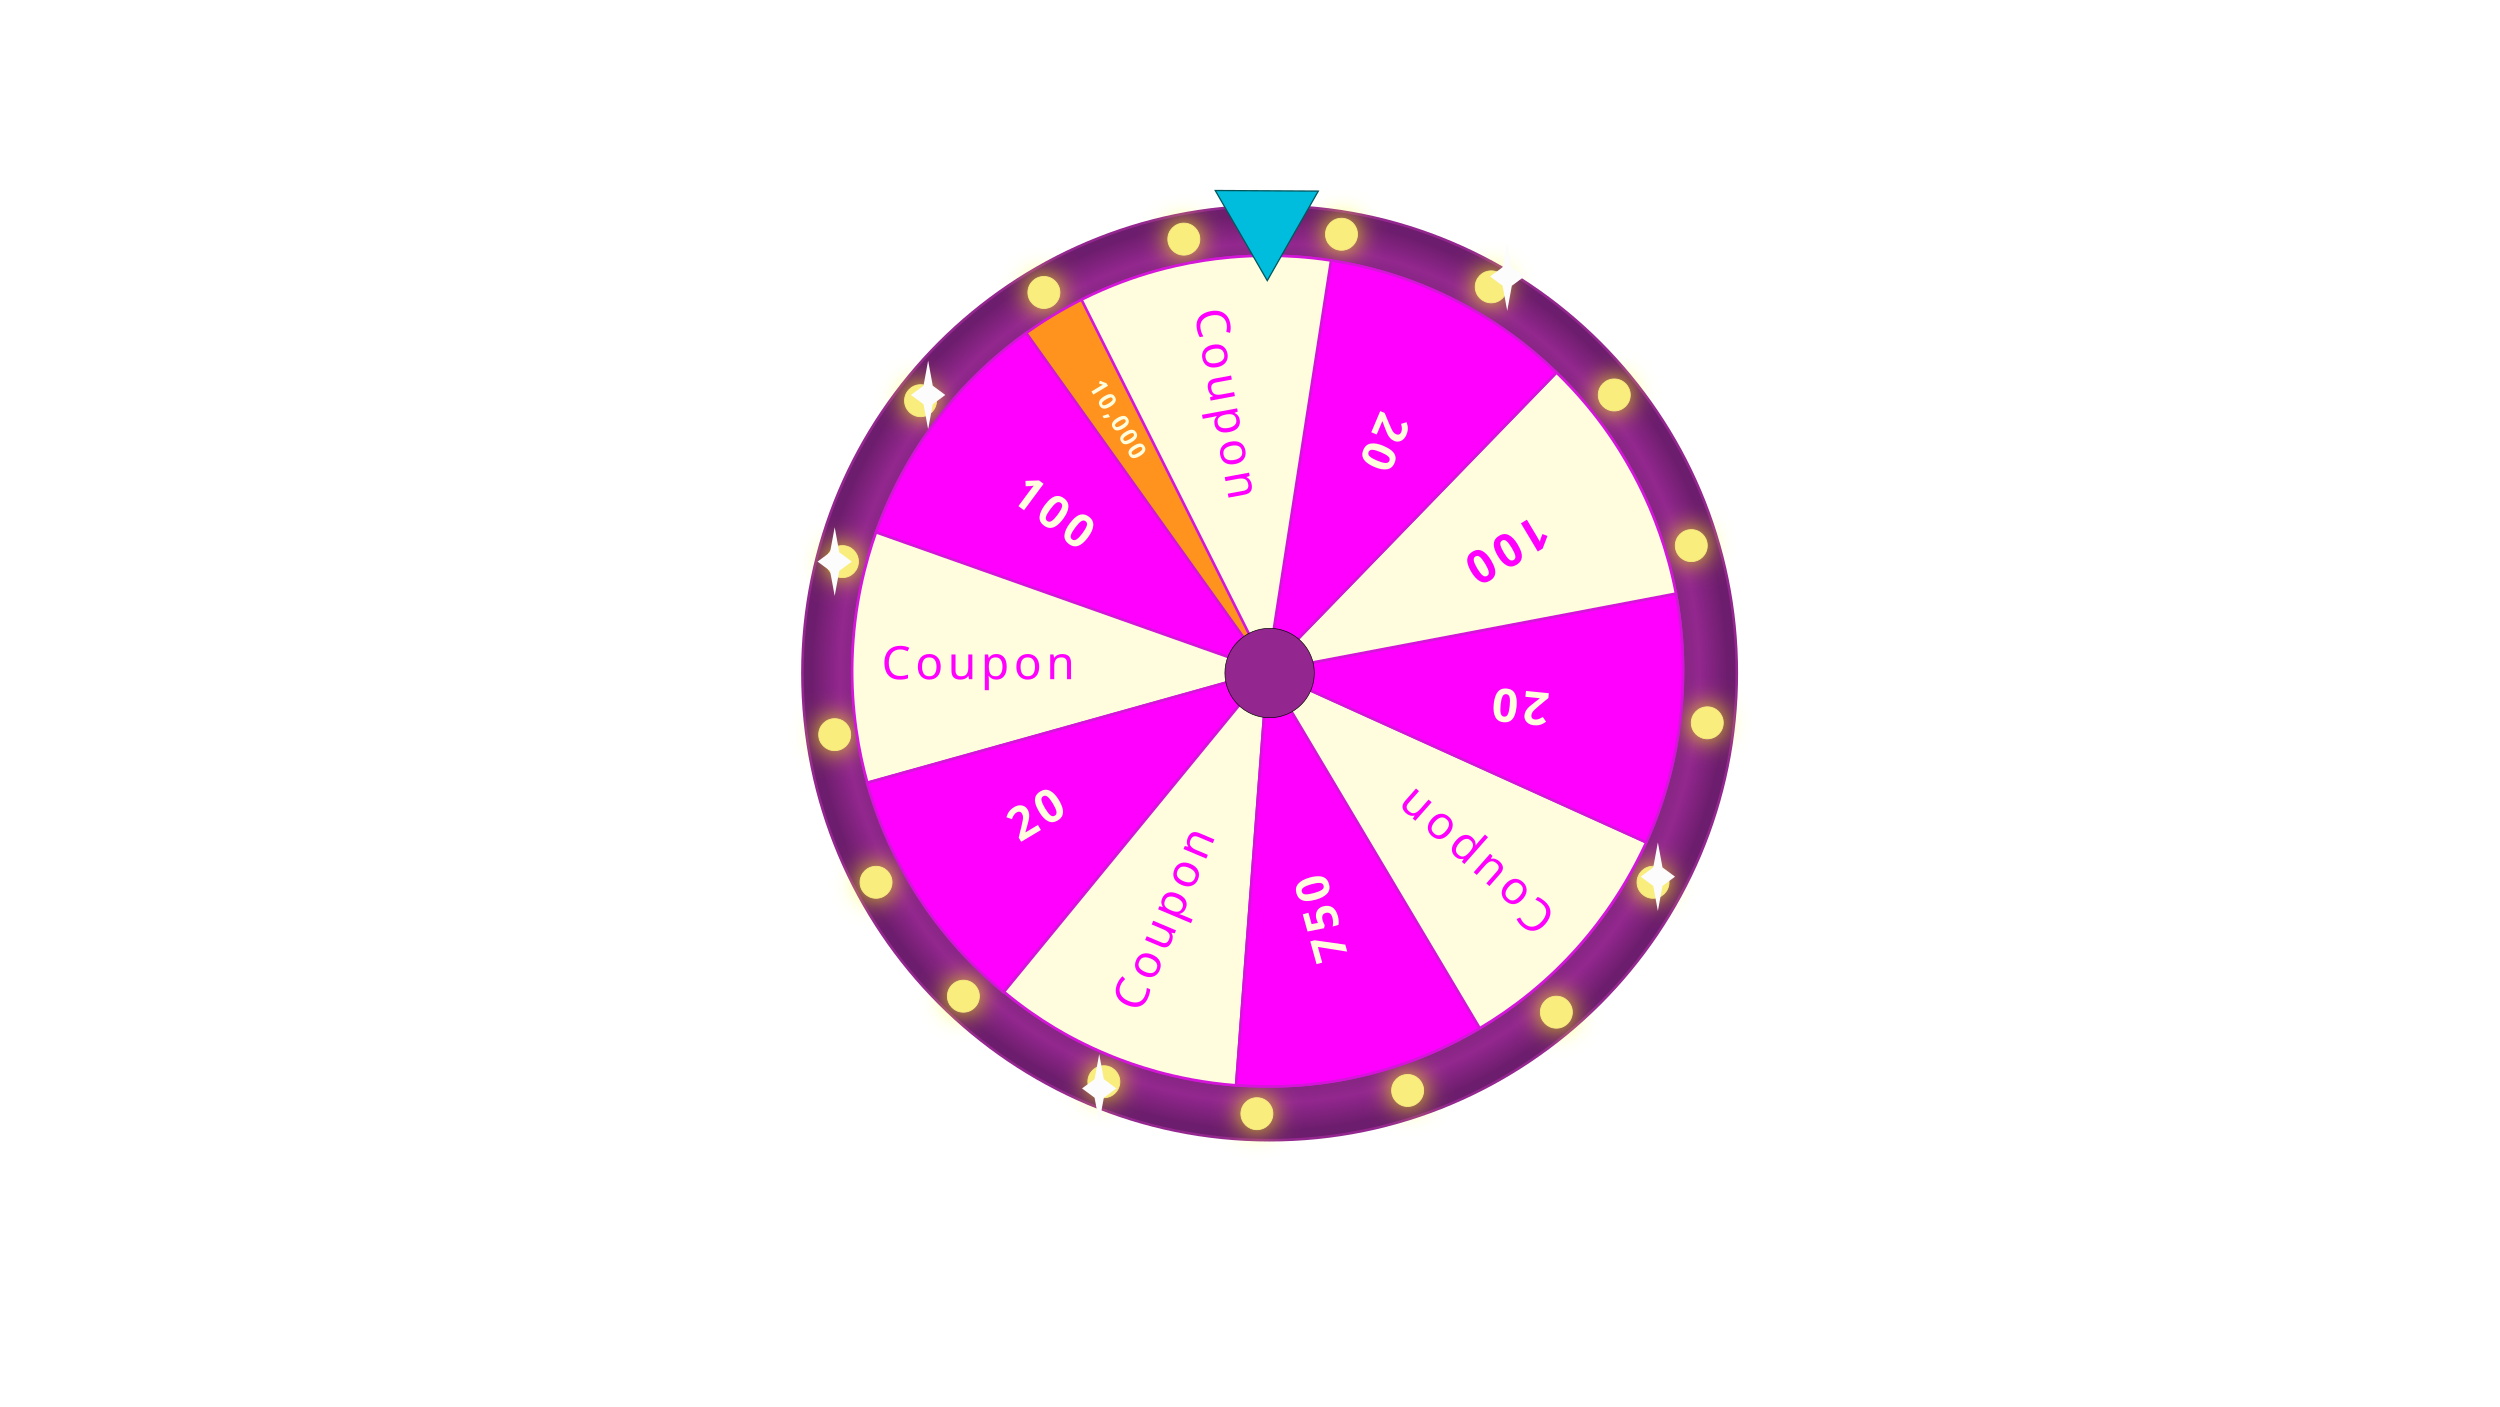
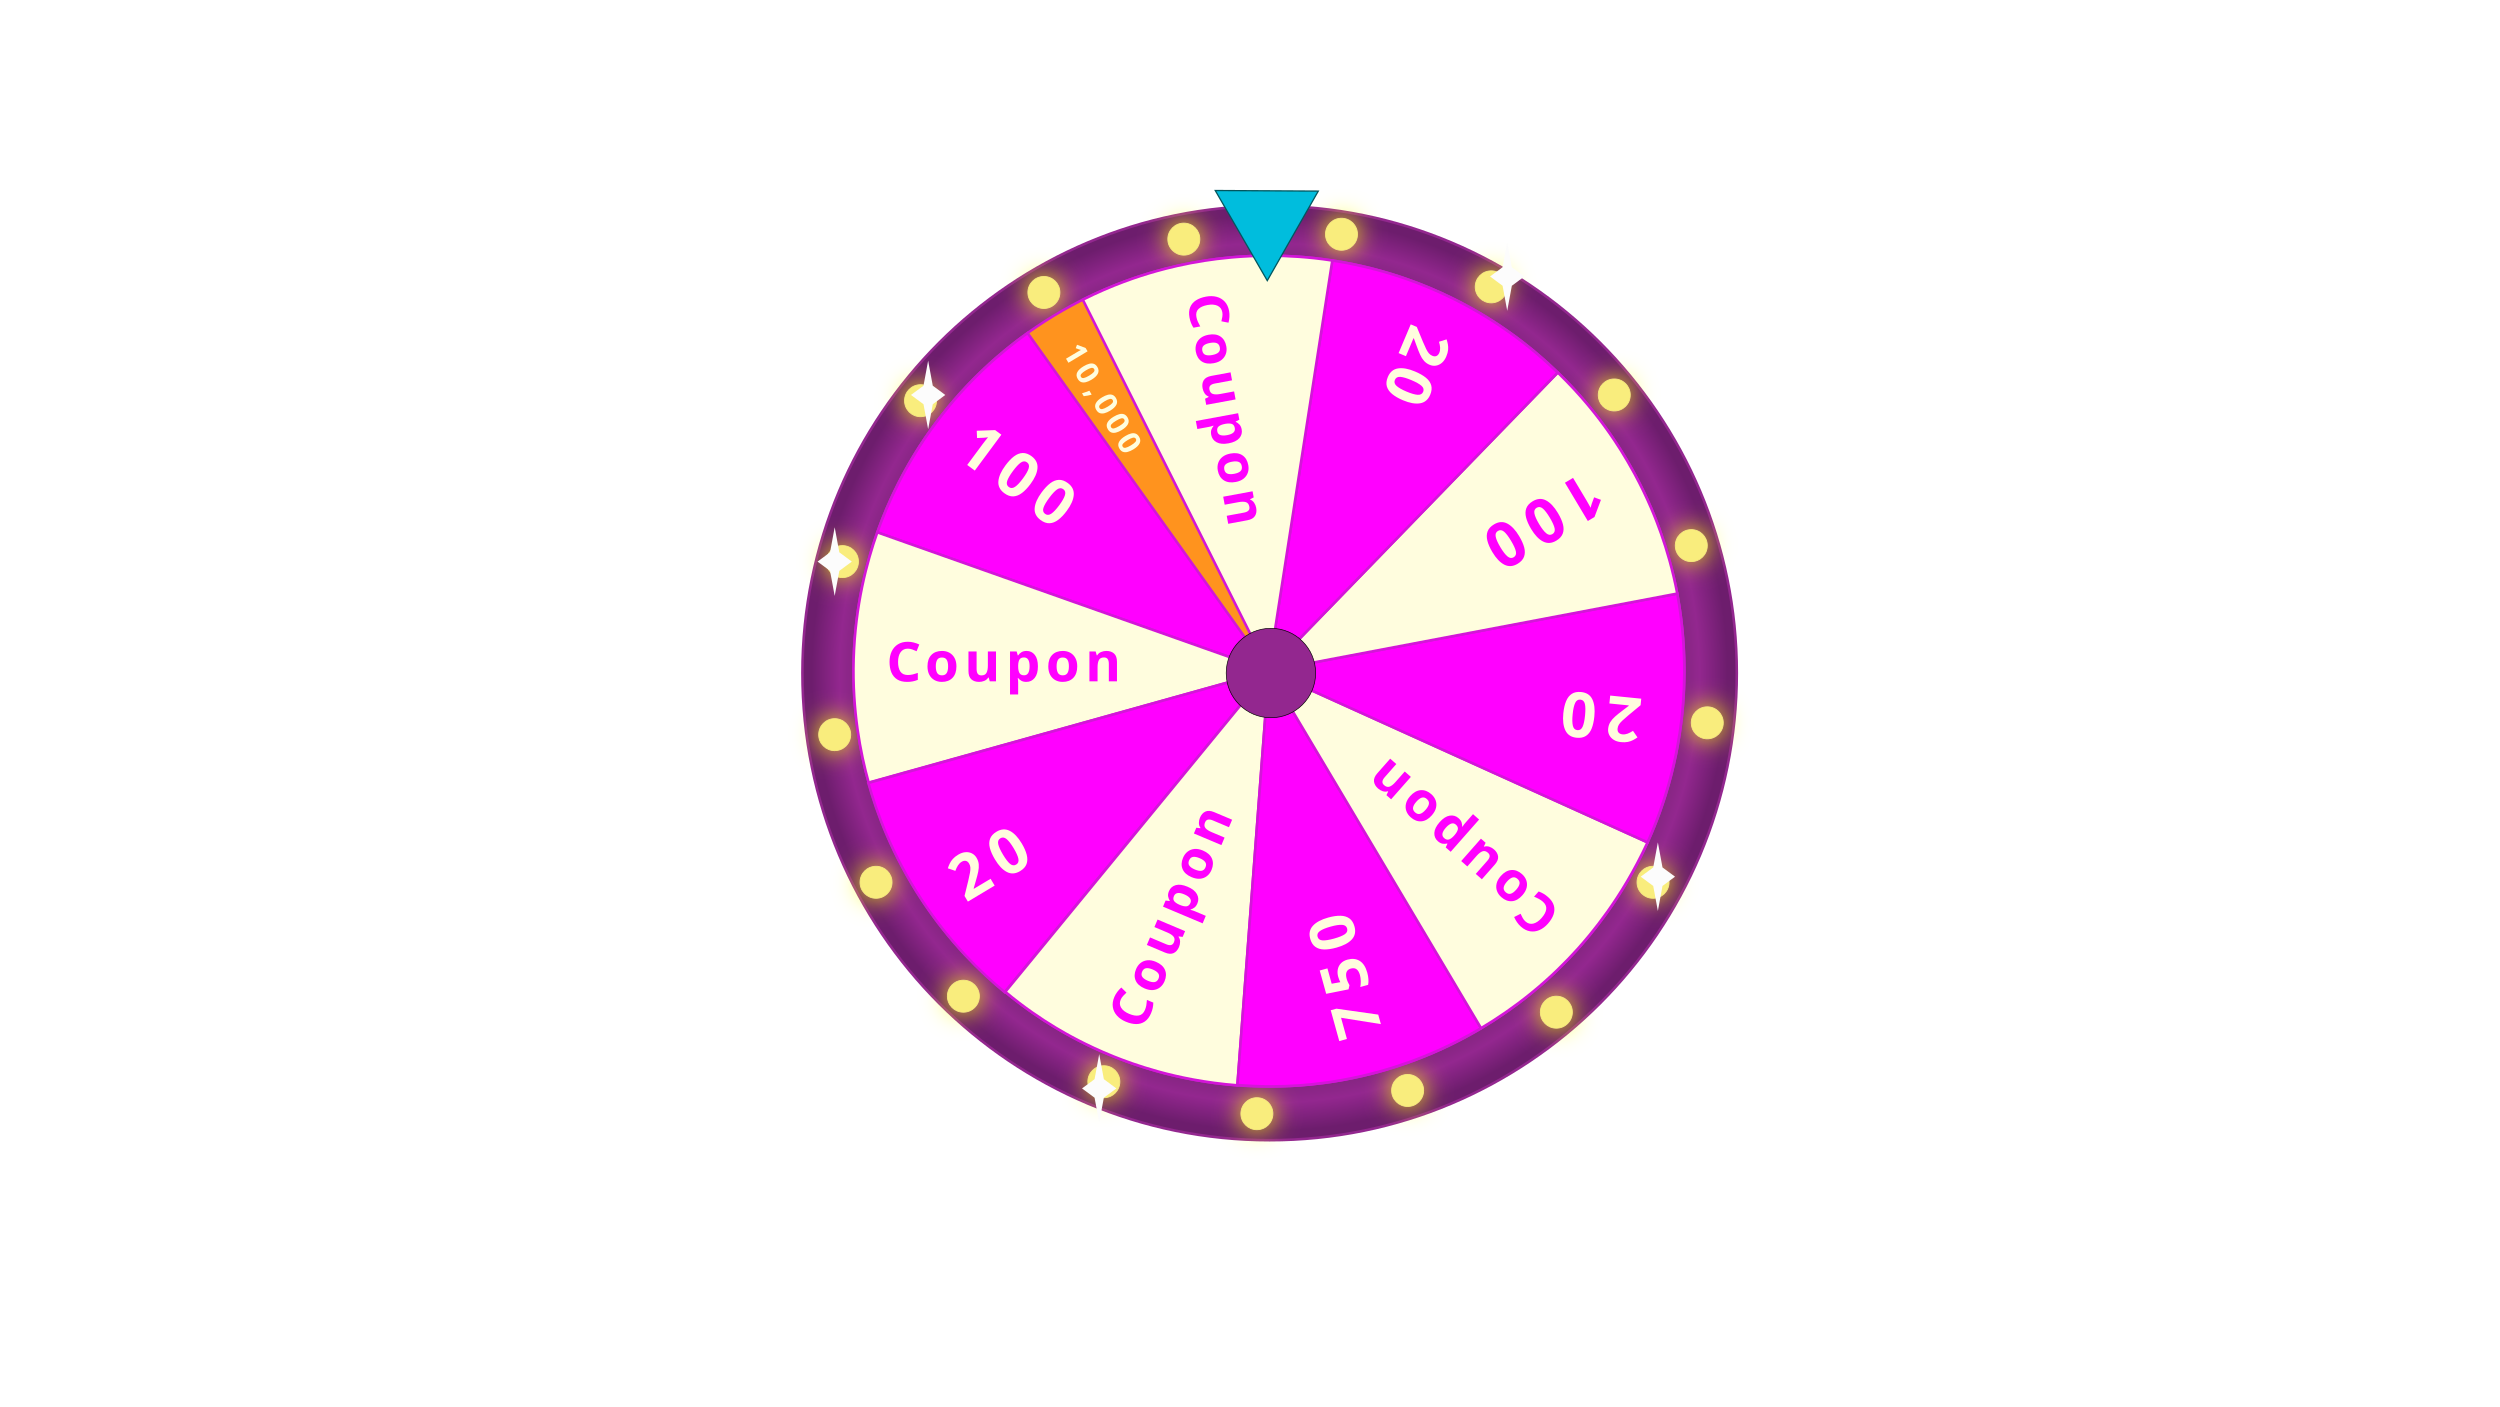
- <svg xmlns="http://www.w3.org/2000/svg" id="Layer_2" data-name="Layer 2" viewBox="0 0 1920 1080">
+ <svg id="Layer_2" data-name="Layer 2" viewBox="0 0 1920 1080">
  <defs>
    <radialGradient id="radial-gradient" cx="975.06" cy="516.88" fx="975.06" fy="516.88" r="358.8" gradientUnits="userSpaceOnUse">
      <stop offset="0" stop-color="#656565" />
      <stop offset=".62" stop-color="#1b1b1b" />
      <stop offset=".92" stop-color="#93278f" />
      <stop offset=".98" stop-color="#6d1d6d" />
    </radialGradient>
    <filter id="drop-shadow-1" x="664" y="264.85" width="86" height="86" filterUnits="userSpaceOnUse">
      <feOffset dx="0" dy="0" />
      <feGaussianBlur result="blur" stdDeviation="10" />
      <feFlood flood-color="#f9ff00" flood-opacity="1" />
      <feComposite in2="blur" operator="in" />
      <feComposite in="SourceGraphic" />
    </filter>
    <filter id="drop-shadow-2" x="759" y="181.85" width="86" height="86" filterUnits="userSpaceOnUse">
      <feOffset dx="0" dy="0" />
      <feGaussianBlur result="blur-2" stdDeviation="10" />
      <feFlood flood-color="#f9ff00" flood-opacity="1" />
      <feComposite in2="blur-2" operator="in" />
      <feComposite in="SourceGraphic" />
    </filter>
    <filter id="drop-shadow-3" x="866" y="140.85" width="86" height="86" filterUnits="userSpaceOnUse">
      <feOffset dx="0" dy="0" />
      <feGaussianBlur result="blur-3" stdDeviation="10" />
      <feFlood flood-color="#f9ff00" flood-opacity="1" />
      <feComposite in2="blur-3" operator="in" />
      <feComposite in="SourceGraphic" />
    </filter>
    <filter id="drop-shadow-4" x="987" y="136.85" width="86" height="86" filterUnits="userSpaceOnUse">
      <feOffset dx="0" dy="0" />
      <feGaussianBlur result="blur-4" stdDeviation="10" />
      <feFlood flood-color="#f9ff00" flood-opacity="1" />
      <feComposite in2="blur-4" operator="in" />
      <feComposite in="SourceGraphic" />
    </filter>
    <filter id="drop-shadow-5" x="1102" y="176.85" width="86" height="87" filterUnits="userSpaceOnUse">
      <feOffset dx="0" dy="0" />
      <feGaussianBlur result="blur-5" stdDeviation="10" />
      <feFlood flood-color="#f9ff00" flood-opacity="1" />
      <feComposite in2="blur-5" operator="in" />
      <feComposite in="SourceGraphic" />
    </filter>
    <filter id="drop-shadow-6" x="1197" y="259.85" width="86" height="87" filterUnits="userSpaceOnUse">
      <feOffset dx="0" dy="0" />
      <feGaussianBlur result="blur-6" stdDeviation="10" />
      <feFlood flood-color="#f9ff00" flood-opacity="1" />
      <feComposite in2="blur-6" operator="in" />
      <feComposite in="SourceGraphic" />
    </filter>
    <filter id="drop-shadow-7" x="1256" y="375.85" width="86" height="86" filterUnits="userSpaceOnUse">
      <feOffset dx="0" dy="0" />
      <feGaussianBlur result="blur-7" stdDeviation="10" />
      <feFlood flood-color="#f9ff00" flood-opacity="1" />
      <feComposite in2="blur-7" operator="in" />
      <feComposite in="SourceGraphic" />
    </filter>
    <filter id="drop-shadow-8" x="1268" y="511.85" width="86" height="86" filterUnits="userSpaceOnUse">
      <feOffset dx="0" dy="0" />
      <feGaussianBlur result="blur-8" stdDeviation="10" />
      <feFlood flood-color="#f9ff00" flood-opacity="1" />
      <feComposite in2="blur-8" operator="in" />
      <feComposite in="SourceGraphic" />
    </filter>
    <filter id="drop-shadow-9" x="1226" y="634.85" width="87" height="86" filterUnits="userSpaceOnUse">
      <feOffset dx="0" dy="0" />
      <feGaussianBlur result="blur-9" stdDeviation="10" />
      <feFlood flood-color="#f9ff00" flood-opacity="1" />
      <feComposite in2="blur-9" operator="in" />
      <feComposite in="SourceGraphic" />
    </filter>
    <filter id="drop-shadow-10" x="1152" y="733.85" width="86" height="87" filterUnits="userSpaceOnUse">
      <feOffset dx="0" dy="0" />
      <feGaussianBlur result="blur-10" stdDeviation="10" />
      <feFlood flood-color="#f9ff00" flood-opacity="1" />
      <feComposite in2="blur-10" operator="in" />
      <feComposite in="SourceGraphic" />
    </filter>
    <filter id="drop-shadow-11" x="1038" y="794.85" width="86" height="86" filterUnits="userSpaceOnUse">
      <feOffset dx="0" dy="0" />
      <feGaussianBlur result="blur-11" stdDeviation="10" />
      <feFlood flood-color="#f9ff00" flood-opacity="1" />
      <feComposite in2="blur-11" operator="in" />
      <feComposite in="SourceGraphic" />
    </filter>
    <filter id="drop-shadow-12" x="922" y="811.85" width="86" height="87" filterUnits="userSpaceOnUse">
      <feOffset dx="0" dy="0" />
      <feGaussianBlur result="blur-12" stdDeviation="10" />
      <feFlood flood-color="#f9ff00" flood-opacity="1" />
      <feComposite in2="blur-12" operator="in" />
      <feComposite in="SourceGraphic" />
    </filter>
    <filter id="drop-shadow-13" x="805" y="787.85" width="86" height="86" filterUnits="userSpaceOnUse">
      <feOffset dx="0" dy="0" />
      <feGaussianBlur result="blur-13" stdDeviation="10" />
      <feFlood flood-color="#f9ff00" flood-opacity="1" />
      <feComposite in2="blur-13" operator="in" />
      <feComposite in="SourceGraphic" />
    </filter>
    <filter id="drop-shadow-14" x="697" y="721.85" width="86" height="86" filterUnits="userSpaceOnUse">
      <feOffset dx="0" dy="0" />
      <feGaussianBlur result="blur-14" stdDeviation="10" />
      <feFlood flood-color="#f9ff00" flood-opacity="1" />
      <feComposite in2="blur-14" operator="in" />
      <feComposite in="SourceGraphic" />
    </filter>
    <filter id="drop-shadow-15" x="630" y="634.85" width="86" height="86" filterUnits="userSpaceOnUse">
      <feOffset dx="0" dy="0" />
      <feGaussianBlur result="blur-15" stdDeviation="10" />
      <feFlood flood-color="#f9ff00" flood-opacity="1" />
      <feComposite in2="blur-15" operator="in" />
      <feComposite in="SourceGraphic" />
    </filter>
    <filter id="drop-shadow-16" x="598" y="520.85" width="86" height="86" filterUnits="userSpaceOnUse">
      <feOffset dx="0" dy="0" />
      <feGaussianBlur result="blur-16" stdDeviation="10" />
      <feFlood flood-color="#f9ff00" flood-opacity="1" />
      <feComposite in2="blur-16" operator="in" />
      <feComposite in="SourceGraphic" />
    </filter>
    <filter id="drop-shadow-17" x="604" y="387.85" width="86" height="87" filterUnits="userSpaceOnUse">
      <feOffset dx="0" dy="0" />
      <feGaussianBlur result="blur-17" stdDeviation="10" />
      <feFlood flood-color="#f9ff00" flood-opacity="1" />
      <feComposite in2="blur-17" operator="in" />
      <feComposite in="SourceGraphic" />
    </filter>
  </defs>
  <circle id="outerRingCircle" cx="975.06" cy="516.88" r="358.8" fill="url(#radial-gradient)" stroke="#93278f" stroke-miterlimit="10" stroke-width="2" />
  <circle id="lightCircle" cx="706.98" cy="307.73" r="12.28" fill="#f9ed7d" filter="url(#drop-shadow-1)" stroke="#f9ed7d" stroke-miterlimit="10" stroke-width=".64" />
  <circle id="lightCircle-2" data-name="lightCircle" cx="801.71" cy="224.62" r="12.28" fill="#f9ed7d" filter="url(#drop-shadow-2)" stroke="#f9ed7d" stroke-miterlimit="10" stroke-width=".64" />
  <circle id="lightCircle-3" data-name="lightCircle" cx="909.18" cy="183.65" r="12.28" fill="#f9ed7d" filter="url(#drop-shadow-3)" stroke="#f9ed7d" stroke-miterlimit="10" stroke-width=".64" />
  <circle id="lightCircle-4" data-name="lightCircle" cx="1030.26" cy="179.9" r="12.28" fill="#f9ed7d" filter="url(#drop-shadow-4)" stroke="#f9ed7d" stroke-miterlimit="10" stroke-width=".64" />
  <circle id="lightCircle-5" data-name="lightCircle" cx="1145.26" cy="220.3" r="12.28" fill="#f9ed7d" filter="url(#drop-shadow-5)" stroke="#f9ed7d" stroke-miterlimit="10" stroke-width=".64" />
  <circle id="lightCircle-6" data-name="lightCircle" cx="1239.76" cy="303.33" r="12.28" fill="#f9ed7d" filter="url(#drop-shadow-6)" stroke="#f9ed7d" stroke-miterlimit="10" stroke-width=".64" />
  <circle id="lightCircle-7" data-name="lightCircle" cx="1298.91" cy="419.03" r="12.28" fill="#f9ed7d" filter="url(#drop-shadow-7)" stroke="#f9ed7d" stroke-miterlimit="10" stroke-width=".64" />
  <circle id="lightCircle-8" data-name="lightCircle" cx="1311.19" cy="555.13" r="12.28" fill="#f9ed7d" filter="url(#drop-shadow-8)" stroke="#f9ed7d" stroke-miterlimit="10" stroke-width=".64" />
  <circle id="lightCircle-9" data-name="lightCircle" cx="1269.53" cy="677.6" r="12.28" fill="#f9ed7d" filter="url(#drop-shadow-9)" stroke="#f9ed7d" stroke-miterlimit="10" stroke-width=".64" />
  <circle id="lightCircle-10" data-name="lightCircle" cx="1195.28" cy="777.36" r="12.28" fill="#f9ed7d" filter="url(#drop-shadow-10)" stroke="#f9ed7d" stroke-miterlimit="10" stroke-width=".64" />
  <circle id="lightCircle-11" data-name="lightCircle" cx="1081.06" cy="837.49" r="12.28" fill="#f9ed7d" filter="url(#drop-shadow-11)" stroke="#f9ed7d" stroke-miterlimit="10" stroke-width=".64" />
  <circle id="lightCircle-12" data-name="lightCircle" cx="965.29" cy="855.32" r="12.28" fill="#f9ed7d" filter="url(#drop-shadow-12)" stroke="#f9ed7d" stroke-miterlimit="10" stroke-width=".64" />
  <circle id="lightCircle-13" data-name="lightCircle" cx="847.75" cy="830.76" r="12.28" fill="#f9ed7d" filter="url(#drop-shadow-13)" stroke="#f9ed7d" stroke-miterlimit="10" stroke-width=".64" />
  <circle id="lightCircle-14" data-name="lightCircle" cx="739.87" cy="765.08" r="12.28" fill="#f9ed7d" filter="url(#drop-shadow-14)" stroke="#f9ed7d" stroke-miterlimit="10" stroke-width=".64" />
  <circle id="lightCircle-15" data-name="lightCircle" cx="672.79" cy="677.6" r="12.28" fill="#f9ed7d" filter="url(#drop-shadow-15)" stroke="#f9ed7d" stroke-miterlimit="10" stroke-width=".64" />
  <circle id="lightCircle-16" data-name="lightCircle" cx="641.04" cy="564.21" r="12.28" fill="#f9ed7d" filter="url(#drop-shadow-16)" stroke="#f9ed7d" stroke-miterlimit="10" stroke-width=".64" />
  <circle id="lightCircle-17" data-name="lightCircle" cx="647" cy="431.31" r="12.28" fill="#f9ed7d" filter="url(#drop-shadow-17)" stroke="#f9ed7d" stroke-miterlimit="10" stroke-width=".64" />
  <polygon id="starDecor" points="1273.24 646.95 1276.79 666.18 1286.41 673.29 1276.79 680.41 1273.24 699.64 1269.68 680.41 1260.06 673.29 1269.68 666.18 1273.24 646.95" fill="#fcfcfc" />
  <polygon id="starDecor-2" data-name="starDecor" points="1157.54 186 1161.1 205.23 1170.71 212.34 1161.1 219.46 1157.54 238.69 1153.98 219.46 1144.37 212.34 1153.98 205.23 1157.54 186" fill="#fcfcfc" />
  <polygon id="starDecor-3" data-name="starDecor" points="712.81 276.99 716.37 296.22 725.98 303.33 716.37 310.45 712.81 329.68 709.25 310.45 699.63 303.33 709.25 296.22 712.81 276.99" fill="#fcfcfc" />
  <polygon id="starDecor-4" data-name="starDecor" points="641.04 404.96 644.6 424.19 654.21 431.31 644.6 438.42 641.04 457.66 637.48 438.42 627.87 431.31 637.48 424.19 641.04 404.96" fill="#fcfcfc" />
  <polygon id="starDecor-5" data-name="starDecor" points="844.19 809.57 847.75 828.8 857.36 835.92 847.75 843.04 844.19 862.27 840.63 843.04 831.01 835.92 840.63 828.8 844.19 809.57" fill="#fcfcfc" />
  <g id="spinningPart">
-     <circle id="smallTriangle" cx="973.58" cy="515.41" r="319.03" fill="#ff931e" stroke="#d316d8" stroke-miterlimit="10" stroke-width="2" />
-     <path id="triangle10" d="M973.58,515.41c-100.27-35.52-200.53-71.04-300.8-106.56,7.82-21.99,21.38-52.51,45.16-84.34,24.57-32.87,50.94-54.97,70.25-68.76,61.79,86.56,123.59,173.11,185.38,259.67Z" fill="#f0f" stroke="#d316d8" stroke-miterlimit="10" stroke-width="2" />
-     <path id="triangle9" d="M973.51,515.33c-102.46,28.57-204.93,57.14-307.39,85.71-6.25-22.5-12.7-55.26-11.53-94.97,1.22-41.32,10.24-74.76,18.19-97.23,100.24,35.5,200.48,70.99,300.73,106.49Z" fill="#fffdde" stroke="#d316d8" stroke-miterlimit="10" stroke-width="2" />
-     <path id="triangle8" d="M973.17,515.41c-67.53,82.18-135.06,164.37-202.6,246.55-18.02-14.84-42.1-37.98-63.93-71.18-22.55-34.29-34.34-66.61-40.74-89.46,102.42-28.64,204.84-57.27,307.27-85.91Z" fill="#f0f" stroke="#d316d8" stroke-miterlimit="10" stroke-width="2" />
-     <path id="triangle7" d="M973.41,515.17c-8.03,106.12-16.07,212.24-24.1,318.36-24.73-1.91-45.25-6.32-60.58-10.53-15.02-4.13-27.05-8.62-34.9-11.79-20.77-8.39-36.17-17.18-44.1-21.95-11.37-6.84-24.66-15.85-38.65-27.54,67.44-82.18,134.88-164.36,202.32-246.54Z" fill="#fffdde" stroke="#d316d8" stroke-miterlimit="10" stroke-width="2" />
-     <path id="triangle6" d="M973.39,515.3c54.36,91.45,108.71,182.89,163.07,274.34-21.34,12.64-40.66,20.83-55.63,26.19-14.67,5.25-27.09,8.49-35.34,10.4-21.82,5.07-39.47,6.73-48.71,7.37-13.24.93-29.29,1.2-47.46-.33,8.02-105.99,16.04-211.98,24.06-317.97Z" fill="#f0f" stroke="#d316d8" stroke-miterlimit="10" stroke-width="2" />
-     <path id="triangle5" d="M973.39,515.3c96.98,43.88,193.96,87.76,290.93,131.64-10.4,22.56-21.6,40.32-30.82,53.28-9.71,13.65-18.42,23.65-23.01,28.76-8.7,9.67-20.53,21.61-35.71,33.94-13.15,10.69-26.13,19.48-38.33,26.71-54.36-91.45-108.71-182.89-163.07-274.34Z" fill="#fffdde" stroke="#d316d8" stroke-miterlimit="10" stroke-width="2" />
-     <path id="triangle4" d="M973.4,515.35c104.58-19.83,209.16-39.66,313.74-59.49,4.46,24.44,5.5,45.41,5.4,61.32-.1,16.75-1.48,29.94-2.3,36.76-1.17,9.68-3.74,27.07-9.71,48.3-3.64,12.92-8.79,28.14-16.21,44.7-96.97-43.86-193.94-87.73-290.92-131.59Z" fill="#f0f" stroke="#d316d8" stroke-miterlimit="10" stroke-width="2" />
-     <path id="triangle3" d="M972.87,515.41c74.17-76.43,148.35-152.87,222.52-229.3,17.71,17.15,30.59,33.5,39.58,46.35,4.81,6.87,11.9,17.58,19.36,31.38,10.14,18.75,16.53,35.03,20.34,45.84,4.49,12.74,9.05,28.26,12.47,46.19-104.76,19.85-209.52,39.7-314.27,59.54Z" fill="#fffdde" stroke="#d316d8" stroke-miterlimit="10" stroke-width="2" />
-     <path id="triangle1" d="M973.33,514.96c16.29-104.96,32.58-209.93,48.88-314.89,24.32,3.75,44.26,9.64,59.04,14.94,9.25,3.32,20.96,8,34.07,14.51,17.87,8.88,32.28,18.13,43.04,25.79,14.36,10.23,26.61,20.77,36.93,30.78-73.98,76.29-147.96,152.58-221.94,228.88Z" fill="#f0f" stroke="#d316d8" stroke-miterlimit="10" stroke-width="2" />
-     <path id="triangle1-2" data-name="triangle1" d="M973.33,514.96c-47.58-94.94-95.16-189.88-142.74-284.81,22.07-11.05,41.81-17.8,56.98-22.03,8.89-2.48,21.37-5.55,36.51-7.91,11.11-1.73,28.6-3.86,50.19-3.82,13.6.03,29.82.92,47.94,3.68-16.29,104.96-32.58,209.93-48.88,314.89Z" fill="#fffdde" stroke="#d316d8" stroke-miterlimit="10" stroke-width="2" />
-     <circle id="middleCircle" cx="975.06" cy="516.88" r="34.33" fill="#93278f" stroke="#000" stroke-miterlimit="10" stroke-width=".5" />
-     <text id="CouponText" transform="translate(917.06 239.12) rotate(79.52)" fill="#f0f" font-family="PollerOne-Regular, 'Poller One'" font-size="35.38" letter-spacing=".1em">
-       <tspan x="0" y="0">Coupon</tspan>
-     </text>
-     <text id="_10_000Text" data-name="10,000Text" transform="translate(835.75 296.51) rotate(59.12)" fill="#fffdde" font-family="Copperplate-Bold, Copperplate" font-size="18.43" font-weight="700" letter-spacing=".1em">
+     <circle id="smallTriangle" cx="974.58" cy="515.41" r="319.03" fill="#ff931e" stroke="#d316d8" stroke-miterlimit="10" stroke-width="2" />
+     <path id="triangle10" d="M974.58,515.41c-100.27-35.52-200.53-71.04-300.8-106.56,7.82-21.99,21.38-52.51,45.16-84.34,24.57-32.87,50.94-54.97,70.25-68.76,61.79,86.56,123.59,173.11,185.38,259.67Z" fill="#f0f" stroke="#d316d8" stroke-miterlimit="10" stroke-width="2" />
+     <path id="triangle9" d="M974.51,515.33c-102.46,28.57-204.93,57.14-307.39,85.71-6.25-22.5-12.7-55.26-11.53-94.97,1.22-41.32,10.24-74.76,18.19-97.23,100.24,35.5,200.48,70.99,300.73,106.49Z" fill="#fffdde" stroke="#d316d8" stroke-miterlimit="10" stroke-width="2" />
+     <path id="triangle8" d="M974.17,515.41c-67.53,82.18-135.06,164.37-202.6,246.55-18.02-14.84-42.1-37.98-63.93-71.18-22.55-34.29-34.34-66.61-40.74-89.46,102.42-28.64,204.84-57.27,307.27-85.91Z" fill="#f0f" stroke="#d316d8" stroke-miterlimit="10" stroke-width="2" />
+     <path id="triangle7" d="M974.41,515.17c-8.03,106.12-16.07,212.24-24.1,318.36-24.73-1.91-45.25-6.32-60.58-10.53-15.02-4.13-27.05-8.62-34.9-11.79-20.77-8.39-36.17-17.18-44.1-21.95-11.37-6.84-24.66-15.85-38.65-27.54,67.44-82.18,134.88-164.36,202.32-246.54Z" fill="#fffdde" stroke="#d316d8" stroke-miterlimit="10" stroke-width="2" />
+     <path id="triangle6" d="M974.39,515.3c54.36,91.45,108.71,182.89,163.07,274.34-21.34,12.64-40.66,20.83-55.63,26.19-14.67,5.25-27.09,8.49-35.34,10.4-21.82,5.07-39.47,6.73-48.71,7.37-13.24.93-29.29,1.2-47.46-.33,8.02-105.99,16.04-211.98,24.06-317.97Z" fill="#f0f" stroke="#d316d8" stroke-miterlimit="10" stroke-width="2" />
+     <path id="triangle5" d="M974.39,515.3c96.98,43.88,193.96,87.76,290.93,131.64-10.4,22.56-21.6,40.32-30.82,53.28-9.71,13.65-18.42,23.65-23.01,28.76-8.7,9.67-20.53,21.61-35.71,33.94-13.15,10.69-26.13,19.48-38.33,26.71-54.36-91.45-108.71-182.89-163.07-274.34Z" fill="#fffdde" stroke="#d316d8" stroke-miterlimit="10" stroke-width="2" />
+     <path id="triangle4" d="M974.4,515.35c104.58-19.83,209.16-39.66,313.74-59.49,4.46,24.44,5.5,45.41,5.4,61.32-.1,16.75-1.48,29.94-2.3,36.76-1.17,9.68-3.74,27.07-9.71,48.3-3.64,12.92-8.79,28.14-16.21,44.7-96.97-43.86-193.94-87.73-290.92-131.59Z" fill="#f0f" stroke="#d316d8" stroke-miterlimit="10" stroke-width="2" />
+     <path id="triangle3" d="M973.87,515.41c74.17-76.43,148.35-152.87,222.52-229.3,17.71,17.15,30.59,33.5,39.58,46.35,4.81,6.87,11.9,17.58,19.36,31.38,10.14,18.75,16.53,35.03,20.34,45.84,4.49,12.74,9.05,28.26,12.47,46.19-104.76,19.85-209.52,39.7-314.27,59.54Z" fill="#fffdde" stroke="#d316d8" stroke-miterlimit="10" stroke-width="2" />
+     <path id="triangle1" d="M974.33,514.96c16.29-104.96,32.58-209.93,48.88-314.89,24.32,3.75,44.26,9.64,59.04,14.94,9.25,3.32,20.96,8,34.07,14.51,17.87,8.88,32.28,18.13,43.04,25.79,14.36,10.23,26.61,20.77,36.93,30.78-73.98,76.29-147.96,152.58-221.94,228.88Z" fill="#f0f" stroke="#d316d8" stroke-miterlimit="10" stroke-width="2" />
+     <path id="triangle1-2" data-name="triangle1" d="M974.33,514.96c-47.58-94.94-95.16-189.88-142.74-284.81,22.07-11.05,41.81-17.8,56.98-22.03,8.89-2.48,21.37-5.55,36.51-7.91,11.11-1.73,28.6-3.86,50.19-3.82,13.6.03,29.82.92,47.94,3.68-16.29,104.96-32.58,209.93-48.88,314.89Z" fill="#fffdde" stroke="#d316d8" stroke-miterlimit="10" stroke-width="2" />
+     <circle id="middleCircle" cx="976.06" cy="516.88" r="34.33" fill="#93278f" stroke="#000" stroke-miterlimit="10" stroke-width=".5" />
+     <text id="CouponText" transform="translate(911.05 228.13) rotate(79.52)" fill="#f0f" font-family="OctoberTL-Heavy, 'October Tamil'" font-size="42" font-weight="800">
+       <tspan x="0" y="0" letter-spacing=".09em">C</tspan>
+       <tspan x="29.69" y="0" letter-spacing=".1em">oupon</tspan>
+     </text>
+     <text id="_10_000Text" data-name="10,000Text" transform="translate(815.47 270.1) rotate(59.12)" fill="#fffdde" font-family="OctoberTL-Heavy, 'October Tamil'" font-size="24" font-weight="800" letter-spacing=".15em">
      <tspan x="0" y="0">10,000</tspan>
    </text>
-     <text id="_100Text" data-name="100Text" transform="translate(774.7 383.19) rotate(36.5)" fill="#fffdde" font-family="Copperplate-Bold, Copperplate" font-size="35.39" font-weight="700" letter-spacing=".1em">
+     <text id="_100Text" data-name="100Text" transform="translate(732.71 349.61) rotate(36.5)" fill="#fffdde" font-family="OctoberTL-Heavy, 'October Tamil'" font-size="48" font-weight="800" letter-spacing=".15em">
      <tspan x="0" y="0">100</tspan>
    </text>
-     <text id="CouponText-2" data-name="CouponText" transform="translate(677.07 521.6)" fill="#f0f" font-family="PollerOne-Regular, 'Poller One'" font-size="35.38" letter-spacing=".1em">
-       <tspan x="0" y="0">Coupon</tspan>
-     </text>
-     <text id="_20Text" data-name="20Text" transform="translate(783.04 647.22) rotate(-30.88)" fill="#fffdde" font-family="Copperplate-Bold, Copperplate" font-size="35.39" font-weight="700" letter-spacing=".1em">
+     <text id="CouponText-2" data-name="CouponText" transform="translate(680.73 523.28)" fill="#f0f" font-family="OctoberTL-Heavy, 'October Tamil'" font-size="42" font-weight="800">
+       <tspan x="0" y="0" letter-spacing=".09em">C</tspan>
+       <tspan x="29.69" y="0" letter-spacing=".1em">oupon</tspan>
+     </text>
+     <text id="_20Text" data-name="20Text" transform="translate(741.69 693.42) rotate(-30.88)" fill="#fffdde" font-family="OctoberTL-Heavy, 'October Tamil'" font-size="48" font-weight="800" letter-spacing=".15em">
      <tspan x="0" y="0">20</tspan>
    </text>
-     <text id="CouponText-3" data-name="CouponText" transform="translate(876.07 778.71) rotate(-67.12)" fill="#f0f" font-family="PollerOne-Regular, 'Poller One'" font-size="35.38" letter-spacing=".1em">
-       <tspan x="0" y="0">Coupon</tspan>
-     </text>
-     <text id="_750Text" data-name="750Text" transform="translate(1035.73 734.65) rotate(-105.48)" fill="#fffdde" font-family="Copperplate-Bold, Copperplate" font-size="35.38" font-weight="700" letter-spacing=".1em">
+     <text id="CouponText-3" data-name="CouponText" transform="translate(877.41 792.71) rotate(-67.12)" fill="#f0f" font-family="OctoberTL-Heavy, 'October Tamil'" font-size="42" font-weight="800">
+       <tspan x="0" y="0" letter-spacing=".09em">C</tspan>
+       <tspan x="29.69" y="0" letter-spacing=".1em">oupon</tspan>
+     </text>
+     <text id="_750Text" data-name="750Text" transform="translate(1061.93 791.66) rotate(-105.48)" fill="#fffdde" font-family="OctoberTL-Heavy, 'October Tamil'" font-size="48" font-weight="800" letter-spacing=".15em">
      <tspan x="0" y="0">750</tspan>
    </text>
-     <text id="_20Text-2" data-name="20Text" transform="translate(1190.92 532.54) rotate(-174.28)" fill="#fffdde" font-family="Copperplate-Bold, Copperplate" font-size="35.38" font-weight="700" letter-spacing=".1em">
+     <text id="_20Text-2" data-name="20Text" transform="translate(1262.38 536.78) rotate(-174.28)" fill="#fffdde" font-family="OctoberTL-Heavy, 'October Tamil'" font-size="48" font-weight="800" letter-spacing=".15em">
      <tspan x="0" y="0">20</tspan>
    </text>
-     <text id="_100Text-2" data-name="100Text" transform="translate(1180.59 394.38) rotate(149.12)" fill="#f0f" font-family="Copperplate-Bold, Copperplate" font-size="35.39" font-weight="700" letter-spacing=".1em">
+     <text id="_100Text-2" data-name="100Text" transform="translate(1218.88 360.55) rotate(149.12)" fill="#f0f" font-family="OctoberTL-Heavy, 'October Tamil'" font-size="48" font-weight="800" letter-spacing=".15em">
      <tspan x="0" y="0">100</tspan>
    </text>
-     <text id="_20Text-3" data-name="20Text" transform="translate(1060.56 314.41) rotate(112.88)" fill="#fffdde" font-family="Copperplate-Bold, Copperplate" font-size="35.38" font-weight="700" letter-spacing=".1em">
+     <text id="_20Text-3" data-name="20Text" transform="translate(1084.19 247.34) rotate(112.88)" fill="#fffdde" font-family="OctoberTL-Heavy, 'October Tamil'" font-size="48" font-weight="800" letter-spacing=".1em">
      <tspan x="0" y="0">20</tspan>
    </text>
-     <text id="CouponText-4" data-name="CouponText" transform="translate(1196.64 701.75) rotate(-138.61)" fill="#f0f" font-family="PollerOne-Regular, 'Poller One'" font-size="35.38" letter-spacing=".1em">
-       <tspan x="0" y="0">Coupon</tspan>
+     <text id="CouponText-4" data-name="CouponText" transform="translate(1200.54 699.76) rotate(-138.61)" fill="#f0f" font-family="OctoberTL-Heavy, 'October Tamil'" font-size="42" font-weight="800">
+       <tspan x="0" y="0" letter-spacing=".09em">C</tspan>
+       <tspan x="29.69" y="0" letter-spacing=".1em">oupon</tspan>
    </text>
  </g>
  <polygon id="topPeg" points="1012.44 146.76 933.31 146.31 973.26 215.52 1012.44 146.76" fill="#00bddd" stroke="#02565e" stroke-miterlimit="10" />
</svg>
